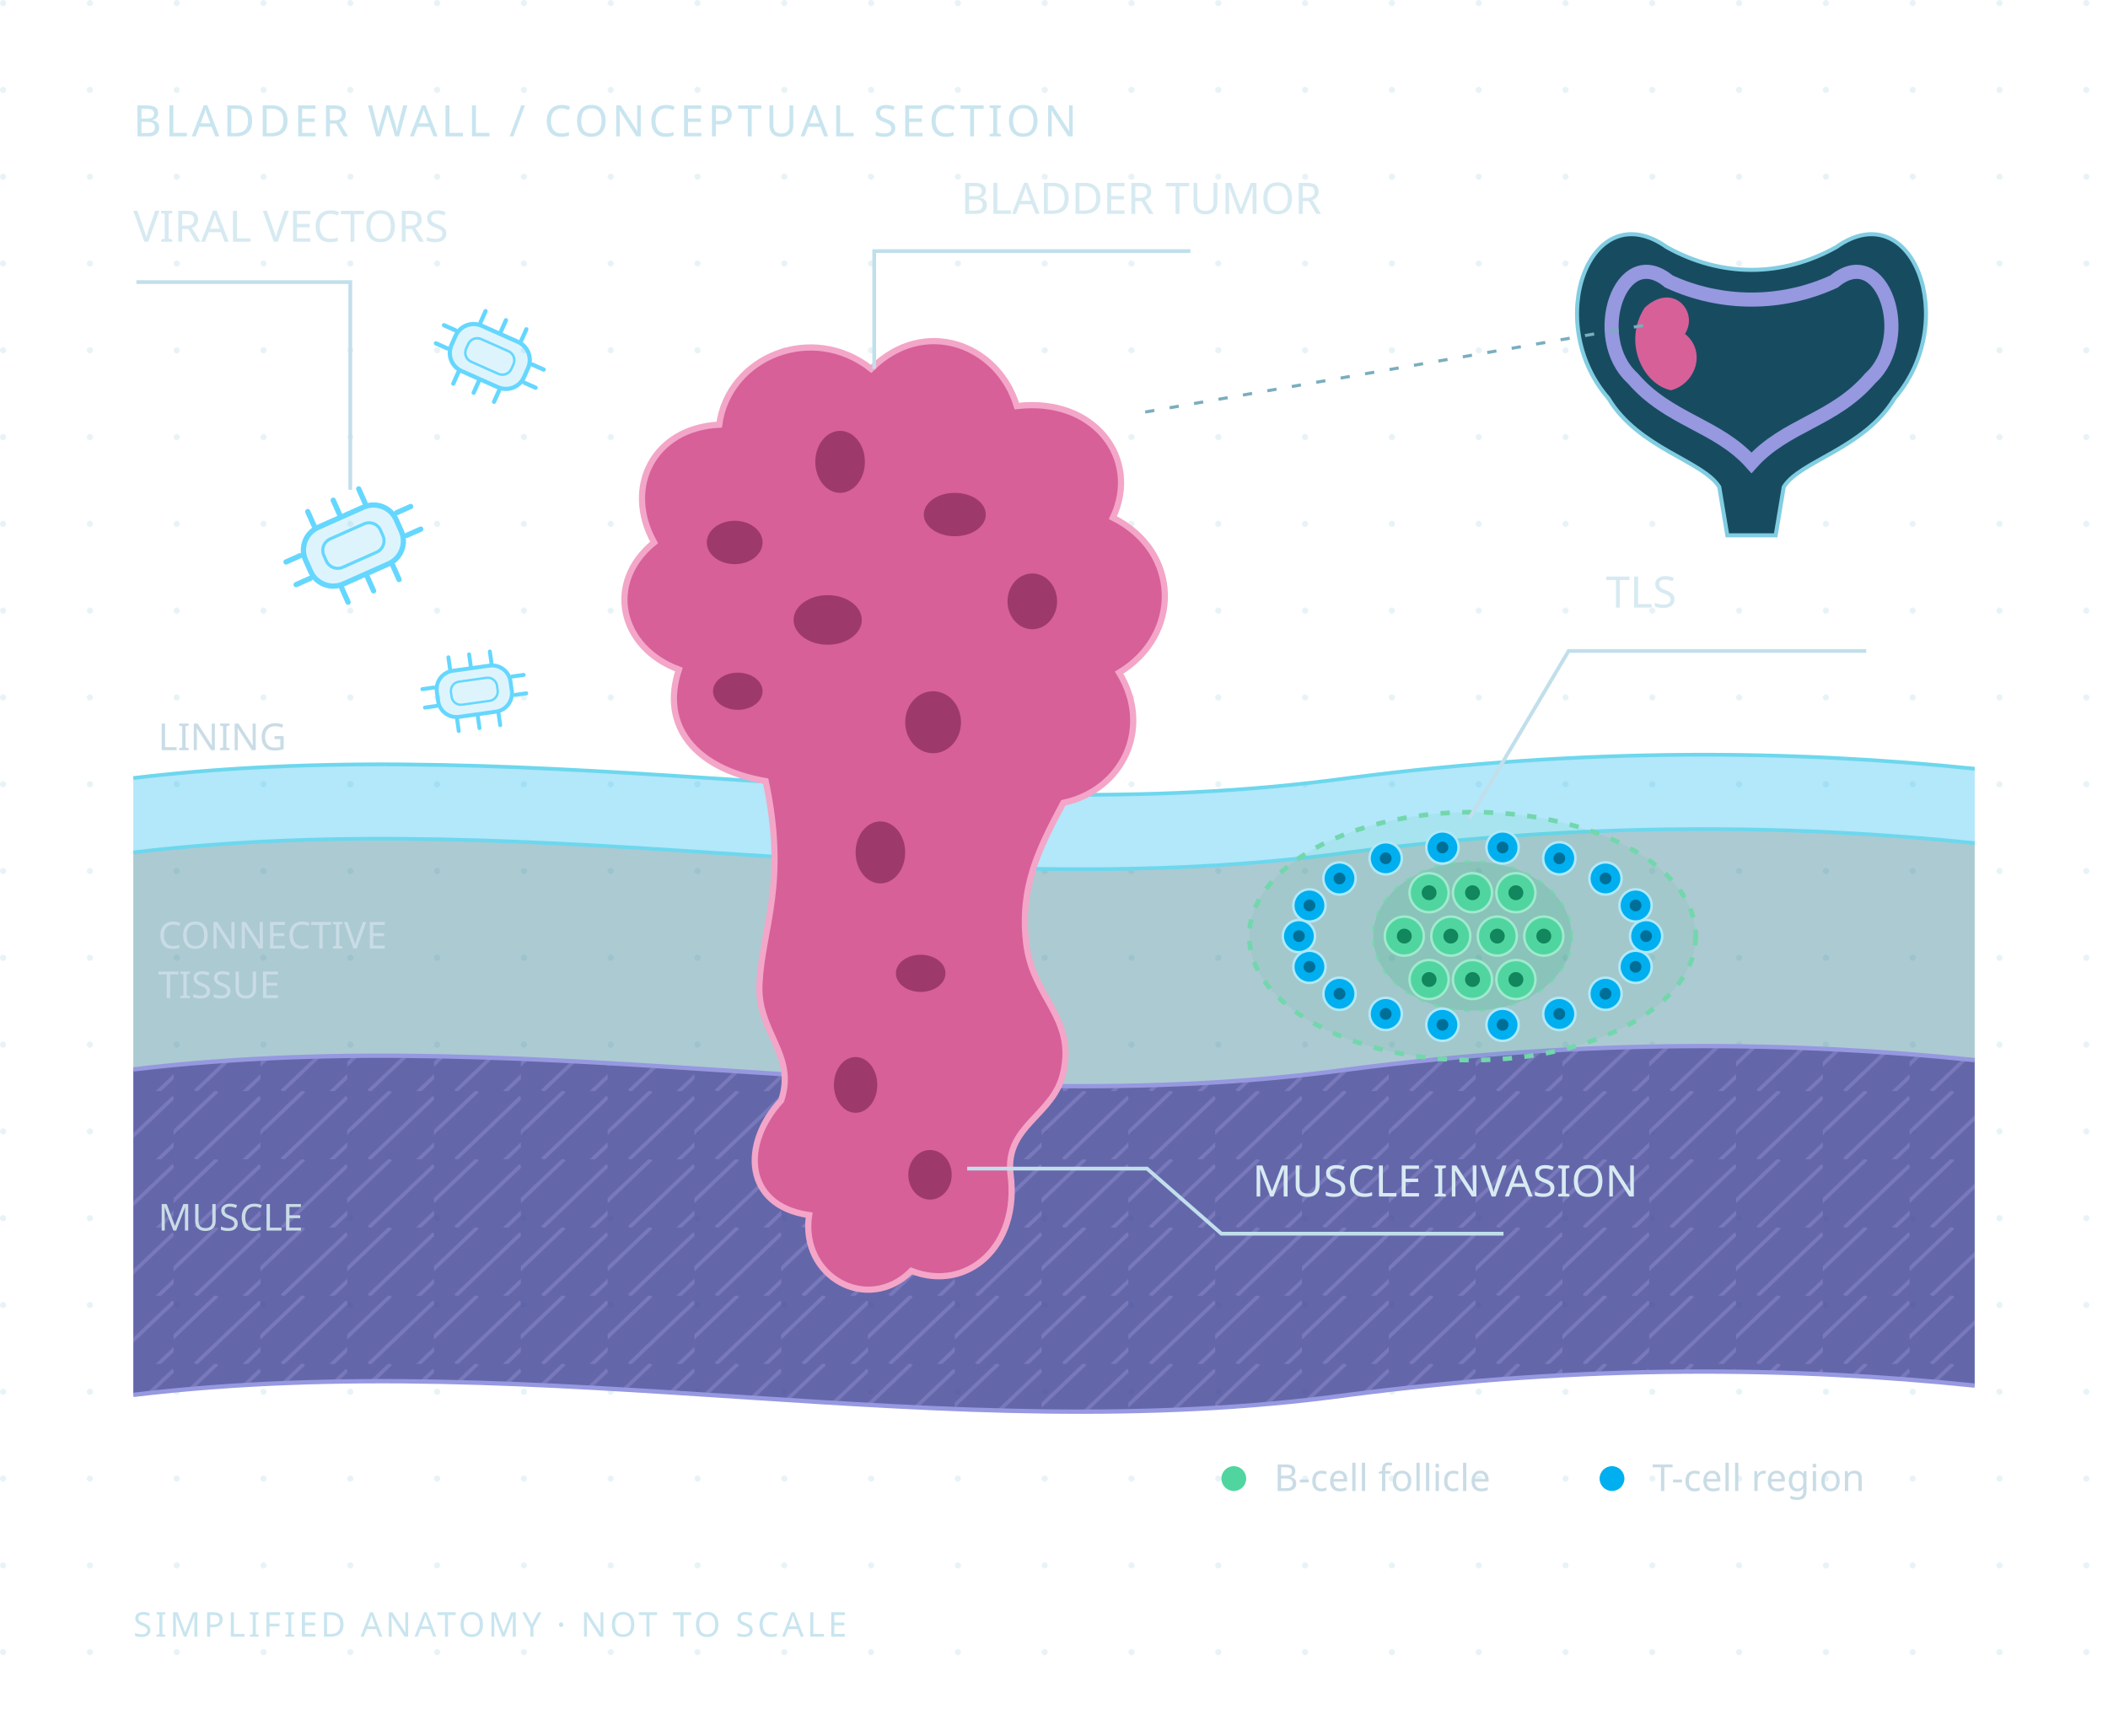
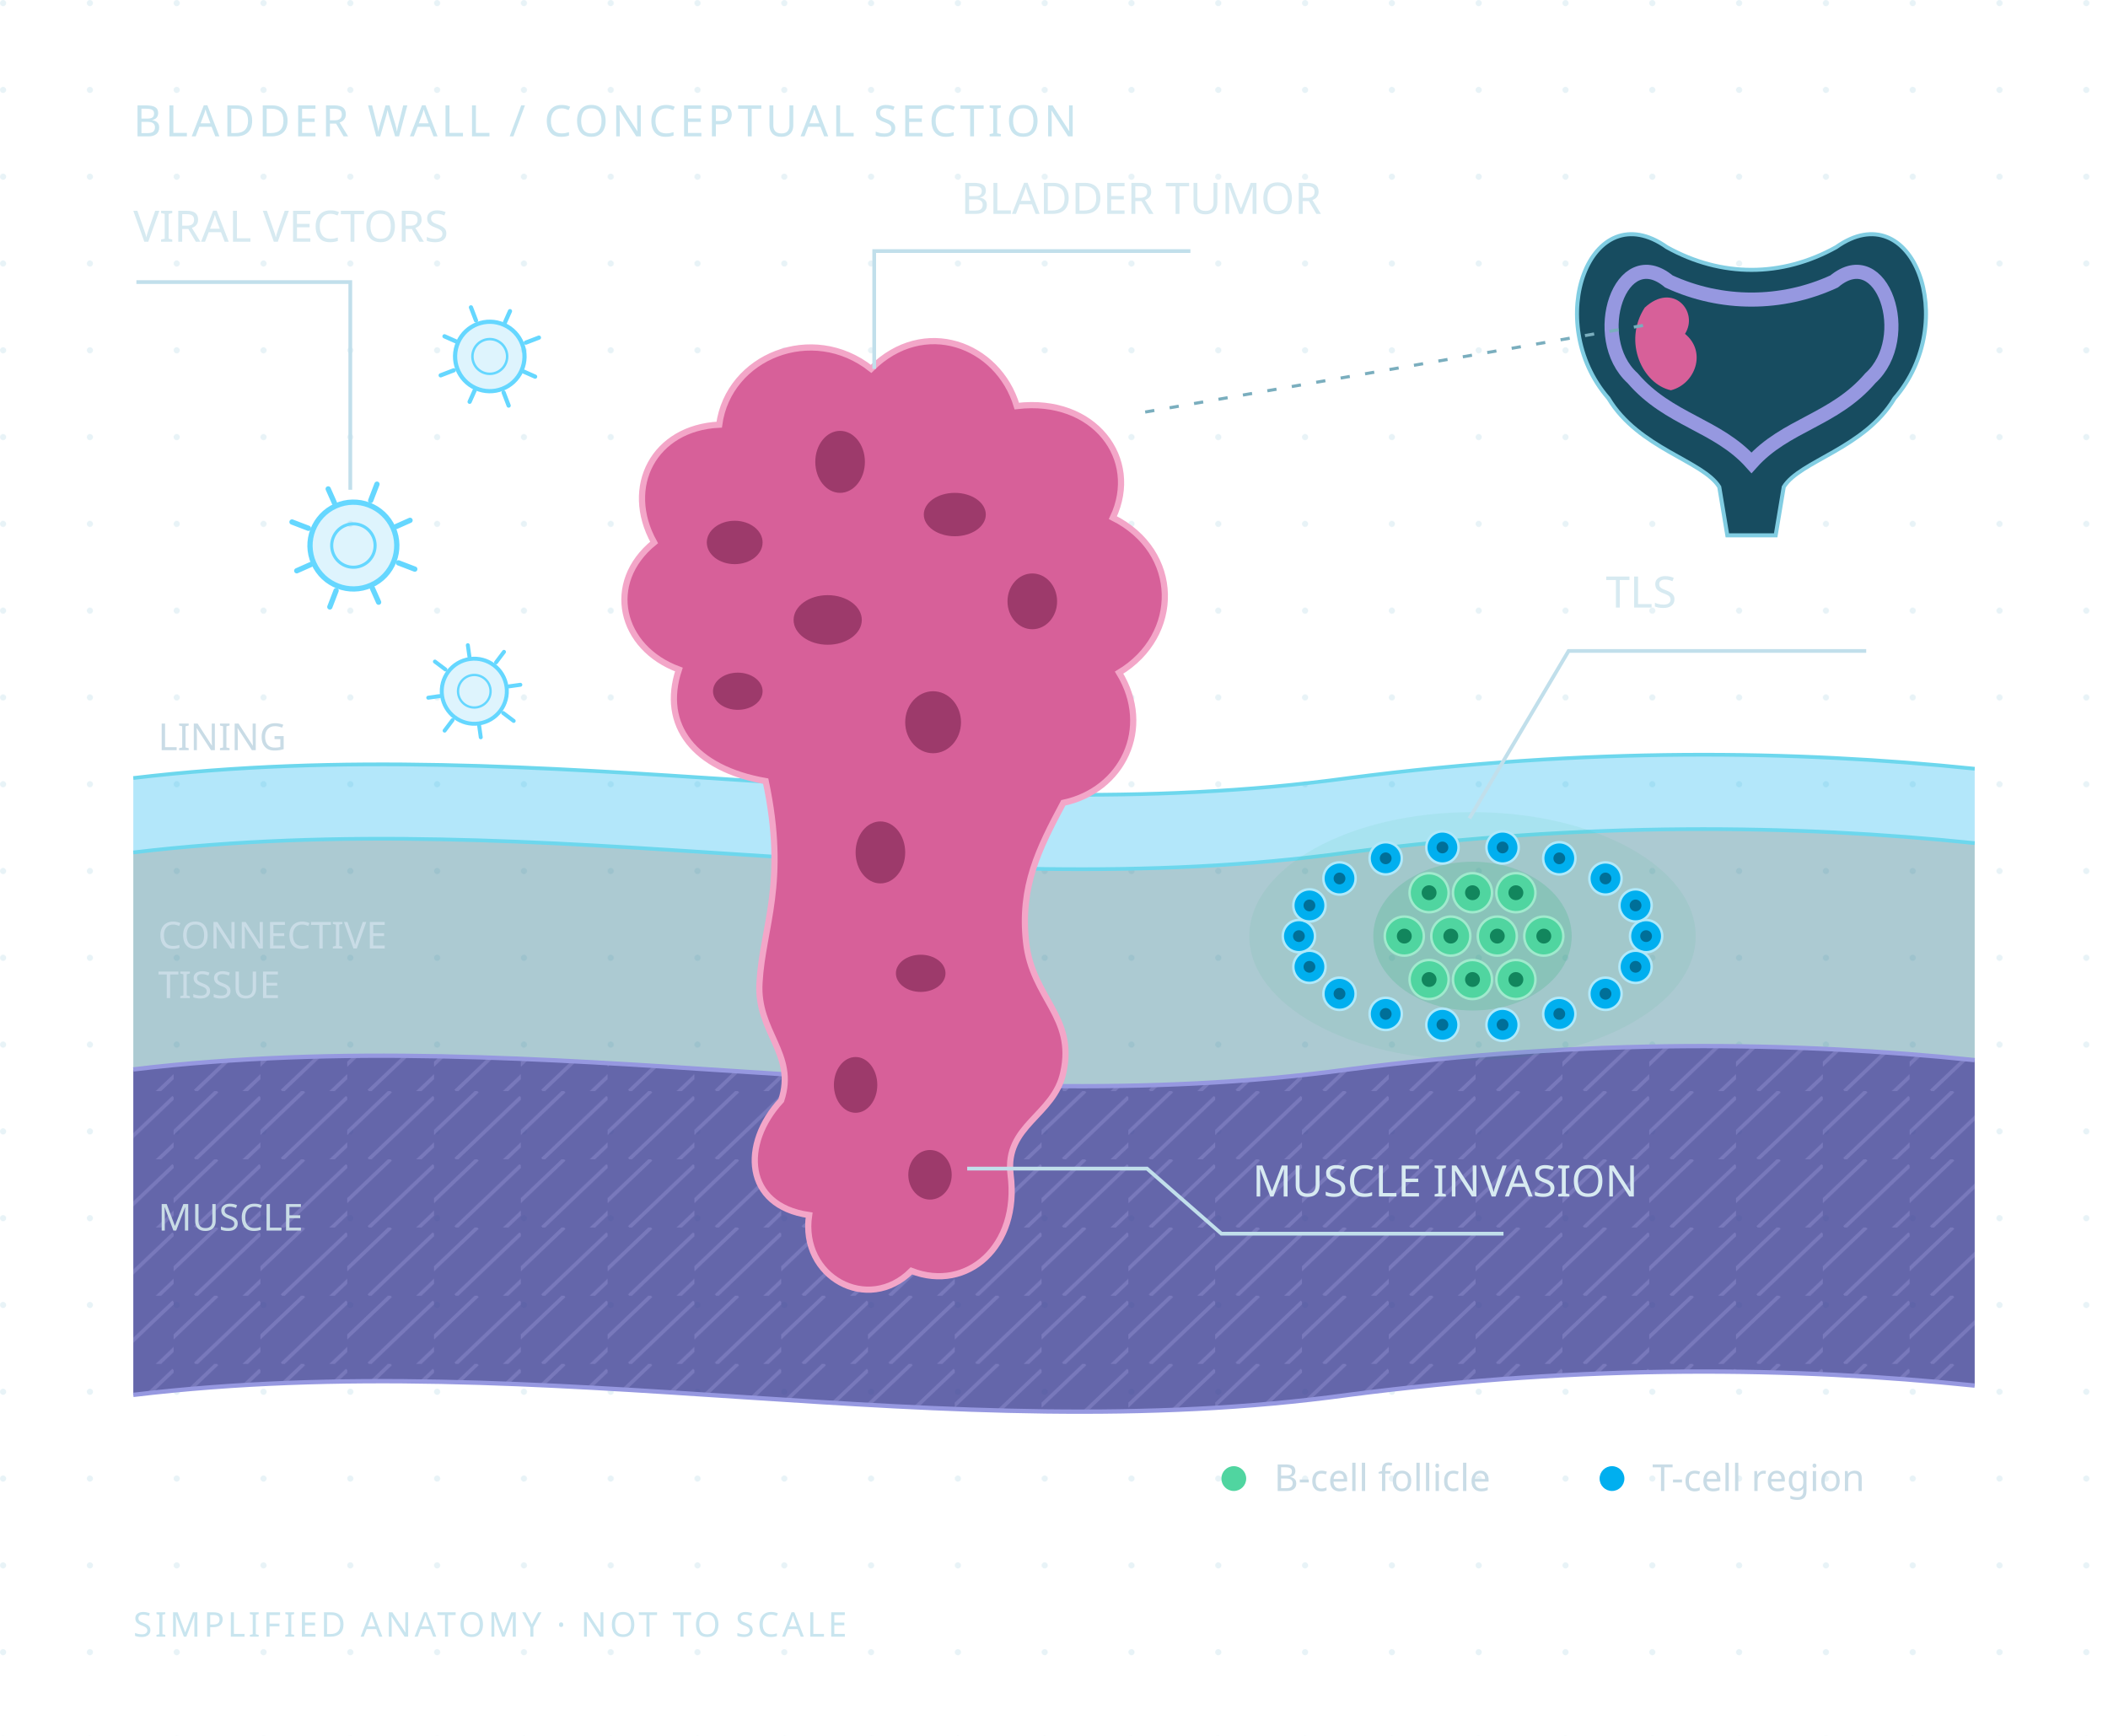
<svg xmlns="http://www.w3.org/2000/svg" viewBox="0 0 680 560" fill="none" role="img" aria-labelledby="title description">
  <defs>
    <pattern id="grid" width="28" height="28" patternUnits="userSpaceOnUse">
      <circle cx="1" cy="1" r="1" fill="#80bdd2" opacity=".18" />
    </pattern>
    <pattern id="muscle" width="28" height="22" patternUnits="userSpaceOnUse">
      <path d="M-7 20 14 0M7 22 28 2M21 24 42 4" stroke="#a9a5e4" stroke-width="1.2" opacity=".3" />
    </pattern>
    <g id="virus">
-       <rect x="-16" y="-10" width="32" height="20" rx="8" fill="#00afef" fill-opacity=".13" stroke="#65d7ff" stroke-width="1.7" />
-       <rect x="-10" y="-5" width="20" height="10" rx="4" stroke="#65d7ff" stroke-width="1" />
-       <path d="M-9-11v-5M0-11v-5M9-11v-5M-9 11v5M0 11v5M9 11v5M-17-4h-5M-17 4h-5M17-4h5M17 4h5" stroke="#65d7ff" stroke-width="1.7" stroke-linecap="round" />
+       <circle r="14" fill="#00afef" fill-opacity=".13" stroke="#65d7ff" stroke-width="1.7" />
+       <circle r="7" stroke="#65d7ff" stroke-width="1" />
+       <path d="M0-15v-5M0 15v5M-15 0h-5M15 0h5M-11-11l-4-4M11-11l4-4M-11 11l-4 4M11 11l4 4" stroke="#65d7ff" stroke-width="1.7" stroke-linecap="round" />
    </g>
  </defs>
  <path fill="url(#grid)" d="M0 0h680v560H0z" />
  <g transform="translate(565 109) scale(.65)">
    <path d="M-42-45c-38-27-62 37-29 75 15 25 47 31 55 44l4 24h24l4-24c8-13 40-19 55-44 33-38 9-102-29-75-27 15-57 15-84 0z" fill="#174c60" stroke="#81cde2" stroke-width="2" />
    <path d="M-41-28c-24-20-40 28-18 48 18 21 42 23 59 42 17-19 41-21 59-42 22-20 6-68-18-48-26 12-56 12-82 0z" stroke="#9698e0" stroke-width="7" />
    <path d="M-53-15c14-13 27 2 20 13 11 9 5 25-7 28-14-3-24-24-13-41z" fill="#d76099" />
  </g>
  <path d="m530 105-161 28" stroke="#7aaebe" stroke-dasharray="3 5" />
  <g font-family="sans-serif" font-size="14" fill="#c9e5ef" letter-spacing="1.2">
    <text x="43" y="44">BLADDER WALL / CONCEPTUAL SECTION</text>
    <text x="43" y="528" font-size="11" letter-spacing="1">SIMPLIFIED ANATOMY · NOT TO SCALE</text>
  </g>
  <path d="M43 251c134-16 261 18 392 0 77-10 144-9 202-3v24c-60-6-128-7-202 3-131 18-258-16-392 0z" fill="#00afef" fill-opacity=".3" />
  <path d="M43 275c134-16 261 18 392 0 77-10 144-9 202-3v70c-60-6-128-7-202 3-131 18-258-16-392 0z" fill="#27748a" fill-opacity=".38" />
  <path d="M43 345c134-16 261 18 392 0 77-10 144-9 202-3v105c-60-6-128-7-202 3-131 18-258-16-392 0z" fill="#3e4095" fill-opacity=".8" />
  <path d="M43 345c134-16 261 18 392 0 77-10 144-9 202-3v105c-60-6-128-7-202 3-131 18-258-16-392 0z" fill="url(#muscle)" />
  <path d="M43 251c134-16 261 18 392 0 77-10 144-9 202-3M43 275c134-16 261 18 392 0 77-10 144-9 202-3" stroke="#6dd7ed" stroke-width="1.2" />
  <path d="M43 345c134-16 261 18 392 0 77-10 144-9 202-3M43 450c134-16 261 18 392 0 77-10 144-9 202-3" stroke="#9698e0" stroke-width="1.4" />
  <path d="M247 252c-23-4-34-18-28-36-19-7-24-28-8-41-10-18 0-37 21-38 3-22 30-33 49-18 17-17 41-8 47 12 25-3 40 17 31 36 22 11 22 38 2 50 11 18 1 38-18 42-8 15-14 27-12 45 2 18 16 24 12 42-3 14-19 17-17 33 3 23-14 38-32 31-14 14-36 2-33-18-21-3-22-23-9-37 5-15-8-22-7-38 1-18 9-32 2-65z" fill="#d76099" stroke="#f3a6c8" stroke-width="2" />
  <g fill="#8e315f" fill-opacity=".8">
    <ellipse cx="237" cy="175" rx="9" ry="7" />
    <ellipse cx="271" cy="149" rx="8" ry="10" />
    <ellipse cx="308" cy="166" rx="10" ry="7" />
    <ellipse cx="333" cy="194" rx="8" ry="9" />
    <ellipse cx="267" cy="200" rx="11" ry="8" />
    <ellipse cx="238" cy="223" rx="8" ry="6" />
    <ellipse cx="301" cy="233" rx="9" ry="10" />
    <ellipse cx="284" cy="275" rx="8" ry="10" />
    <ellipse cx="297" cy="314" rx="8" ry="6" />
    <ellipse cx="276" cy="350" rx="7" ry="9" />
    <ellipse cx="300" cy="379" rx="7" ry="8" />
  </g>
  <g transform="translate(114 176) rotate(-24)">
    <use href="#virus" />
  </g>
  <g transform="translate(158 115) rotate(24) scale(.8)">
    <use href="#virus" />
  </g>
  <g transform="translate(153 223) rotate(-8) scale(.75)">
    <use href="#virus" />
  </g>
  <g id="tls-organized">
-     <ellipse cx="475" cy="302" rx="72" ry="40" stroke="#72d7ac" stroke-width="1.5" stroke-dasharray="3 4" fill="#00a859" fill-opacity=".06" />
-     <ellipse cx="475" cy="302" rx="32" ry="24" fill="#00a859" fill-opacity=".16" stroke="#72d7ac" stroke-opacity=".65" stroke-dasharray="2 3" />
+     <ellipse cx="475" cy="302" rx="72" ry="40" fill="#00a859" fill-opacity=".06" />
+     <ellipse cx="475" cy="302" rx="32" ry="24" fill="#00a859" fill-opacity=".16" />
    <g id="tls-t-cell-region" fill="#00afef" stroke="#b0e9fa" stroke-width=".8">
      <circle cx="531.0" cy="302.0" r="5.2" />
      <circle cx="531.0" cy="302.0" r="1.9" fill="#006f98" stroke="none" />
      <circle cx="527.6" cy="311.9" r="5.2" />
      <circle cx="527.6" cy="311.9" r="1.9" fill="#006f98" stroke="none" />
      <circle cx="517.9" cy="320.6" r="5.2" />
      <circle cx="517.9" cy="320.6" r="1.9" fill="#006f98" stroke="none" />
      <circle cx="503.0" cy="327.1" r="5.2" />
      <circle cx="503.0" cy="327.1" r="1.9" fill="#006f98" stroke="none" />
      <circle cx="484.7" cy="330.6" r="5.2" />
      <circle cx="484.7" cy="330.6" r="1.9" fill="#006f98" stroke="none" />
      <circle cx="465.3" cy="330.6" r="5.2" />
      <circle cx="465.3" cy="330.6" r="1.9" fill="#006f98" stroke="none" />
      <circle cx="447.0" cy="327.1" r="5.2" />
      <circle cx="447.0" cy="327.1" r="1.9" fill="#006f98" stroke="none" />
      <circle cx="432.1" cy="320.6" r="5.2" />
      <circle cx="432.1" cy="320.6" r="1.9" fill="#006f98" stroke="none" />
      <circle cx="422.4" cy="311.9" r="5.2" />
      <circle cx="422.4" cy="311.9" r="1.9" fill="#006f98" stroke="none" />
      <circle cx="419.0" cy="302.0" r="5.2" />
      <circle cx="419.0" cy="302.0" r="1.9" fill="#006f98" stroke="none" />
      <circle cx="422.4" cy="292.1" r="5.2" />
      <circle cx="422.4" cy="292.1" r="1.9" fill="#006f98" stroke="none" />
      <circle cx="432.1" cy="283.4" r="5.2" />
      <circle cx="432.1" cy="283.4" r="1.9" fill="#006f98" stroke="none" />
      <circle cx="447.0" cy="276.9" r="5.2" />
      <circle cx="447.0" cy="276.9" r="1.9" fill="#006f98" stroke="none" />
      <circle cx="465.3" cy="273.4" r="5.2" />
      <circle cx="465.3" cy="273.4" r="1.9" fill="#006f98" stroke="none" />
      <circle cx="484.7" cy="273.4" r="5.2" />
      <circle cx="484.7" cy="273.4" r="1.9" fill="#006f98" stroke="none" />
      <circle cx="503.0" cy="276.9" r="5.2" />
      <circle cx="503.0" cy="276.9" r="1.9" fill="#006f98" stroke="none" />
      <circle cx="517.9" cy="283.4" r="5.2" />
      <circle cx="517.9" cy="283.4" r="1.9" fill="#006f98" stroke="none" />
      <circle cx="527.6" cy="292.1" r="5.2" />
      <circle cx="527.6" cy="292.1" r="1.9" fill="#006f98" stroke="none" />
    </g>
    <g id="tls-b-cell-follicle" fill="#50d5a0" stroke="#a0eacd" stroke-width=".8">
      <circle cx="461" cy="288" r="6.3" />
      <circle cx="461" cy="288" r="2.4" fill="#12865d" stroke="none" />
      <circle cx="475" cy="288" r="6.3" />
      <circle cx="475" cy="288" r="2.4" fill="#12865d" stroke="none" />
      <circle cx="489" cy="288" r="6.3" />
      <circle cx="489" cy="288" r="2.4" fill="#12865d" stroke="none" />
      <circle cx="453" cy="302" r="6.3" />
      <circle cx="453" cy="302" r="2.4" fill="#12865d" stroke="none" />
      <circle cx="468" cy="302" r="6.3" />
      <circle cx="468" cy="302" r="2.4" fill="#12865d" stroke="none" />
      <circle cx="483" cy="302" r="6.3" />
      <circle cx="483" cy="302" r="2.4" fill="#12865d" stroke="none" />
      <circle cx="498" cy="302" r="6.3" />
      <circle cx="498" cy="302" r="2.4" fill="#12865d" stroke="none" />
      <circle cx="461" cy="316" r="6.3" />
      <circle cx="461" cy="316" r="2.4" fill="#12865d" stroke="none" />
      <circle cx="475" cy="316" r="6.3" />
      <circle cx="475" cy="316" r="2.4" fill="#12865d" stroke="none" />
      <circle cx="489" cy="316" r="6.3" />
      <circle cx="489" cy="316" r="2.4" fill="#12865d" stroke="none" />
    </g>
  </g>
  <g stroke="#c1dfeb" stroke-width="1.2">
    <path d="M282 119V81h102" />
    <path d="m474 264 32-54h96" />
    <path d="M113 158V91H44" />
    <path d="M312 377h58l24 21h91" />
  </g>
  <g fill="#d7eaf1" font-family="sans-serif" font-size="14">
    <text x="310" y="69">BLADDER TUMOR</text>
    <text x="43" y="78">VIRAL VECTORS</text>
    <text x="518" y="196">TLS</text>
    <text x="404" y="386">MUSCLE INVASION</text>
  </g>
  <g fill="#c9dce6" font-family="sans-serif" font-size="12">
    <text x="51" y="242">LINING</text>
    <text x="51" y="306">CONNECTIVE</text>
    <text x="51" y="322">TISSUE</text>
    <text x="51" y="397">MUSCLE</text>
  </g>
  <g font-family="sans-serif" font-size="12">
    <circle cx="398" cy="477" r="4" fill="#50d5a0" />
    <text x="411" y="481" fill="#c9dce6">B-cell follicle</text>
    <circle cx="520" cy="477" r="4" fill="#00afef" />
    <text x="533" y="481" fill="#c9dce6">T-cell region</text>
  </g>
</svg>
